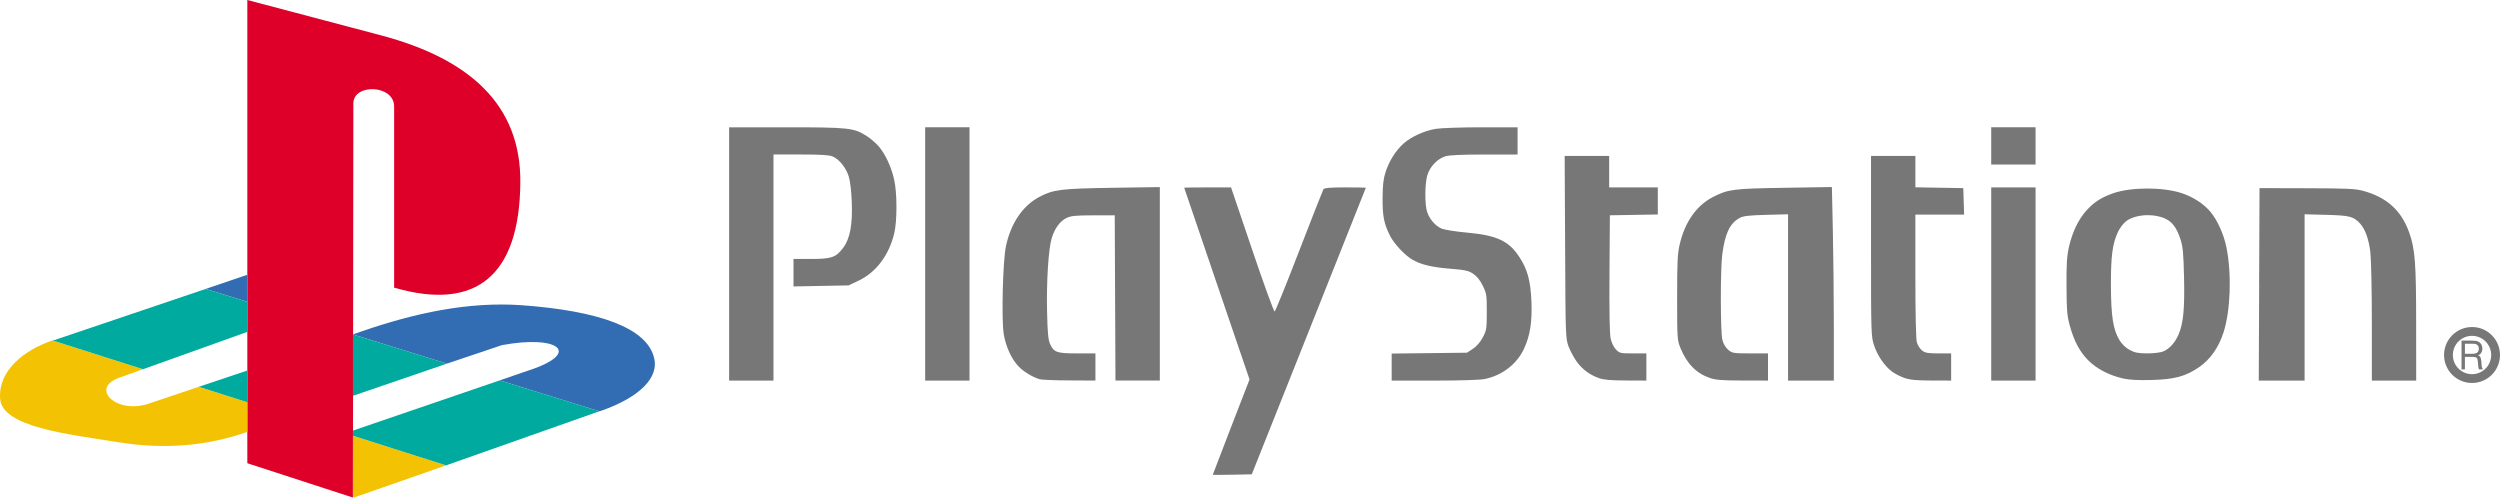
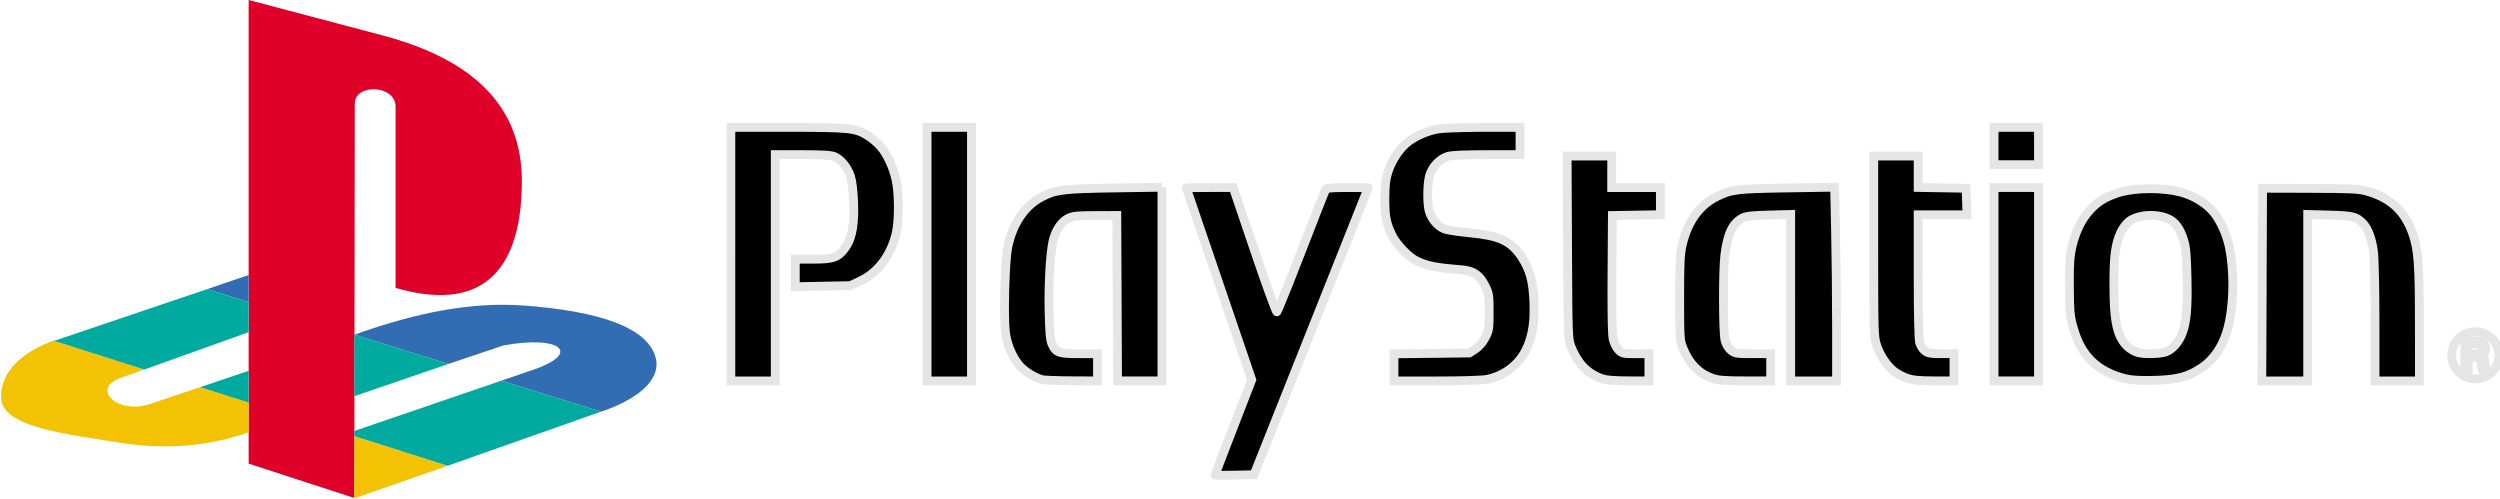
- <svg xmlns="http://www.w3.org/2000/svg" version="1.1" id="svg2" x="0px" y="0px" width="567.927px" height="113.032px" viewBox="0.25 0 567.927 113.032" enable-background="new 0.25 0 567.927 113.032" xml:space="preserve">
+ <svg xmlns="http://www.w3.org/2000/svg" version="1.1" id="svg2" x="0px" y="0px" width="567.429px" height="113.032px" viewBox="0 0 567.429 113.032" enable-background="new 0 0 567.429 113.032" xml:space="preserve">
  <g>
-     <path id="path2998_1_" fill="#777777" d="M165.884,28.918v28.77v28.77h5.039h5.039V60.776V35.095h6.186   c4.461,0,6.475,0.12,7.233,0.438c1.496,0.625,3.036,2.529,3.667,4.521c0.331,1.047,0.604,3.313,0.701,5.831   c0.2,5.154-0.398,8.356-1.971,10.433c-1.641,2.168-2.645,2.51-7.284,2.51h-3.982v3.119v3.127l6.257-0.121l6.258-0.121l2.214-1.047   c4.045-1.908,6.982-5.811,8.167-10.84c0.662-2.808,0.652-9.086-0.021-12.099c-0.646-2.896-1.991-5.813-3.504-7.579   c-0.633-0.738-1.857-1.797-2.712-2.347c-2.933-1.882-4.062-2.001-18.356-2.001H165.884z M210.419,28.918v28.77v28.77h5.038h5.039   v-28.77v-28.77h-5.039H210.419z M336.791,28.918c-4.514,0.001-9.158,0.16-10.32,0.346c-2.623,0.418-5.682,1.805-7.416,3.372   c-1.748,1.579-3.234,3.949-4.043,6.44c-0.502,1.548-0.66,2.959-0.68,5.933c-0.029,4.103,0.316,5.851,1.727,8.614   c0.916,1.798,3.361,4.393,5.039,5.363c1.949,1.13,4.441,1.728,8.729,2.072c3.26,0.265,4.02,0.426,5.08,1.129   c0.834,0.551,1.563,1.453,2.184,2.711c0.869,1.771,0.918,2.142,0.914,5.953c-0.004,3.801-0.057,4.176-0.896,5.771   c-0.566,1.084-1.385,2.032-2.242,2.603l-1.354,0.896l-8.563,0.103l-8.555,0.092v3.077v3.068h9.73c5.92,0,10.412-0.146,11.459-0.367   c3.984-0.838,7.299-3.42,8.908-6.938c1.355-2.963,1.834-6.008,1.656-10.575c-0.188-4.816-0.9-7.44-2.824-10.32   c-2.391-3.575-5.064-4.801-11.855-5.423c-2.512-0.23-5.086-0.635-5.719-0.904c-1.398-0.592-2.705-2.082-3.281-3.738   c-0.566-1.633-0.561-6.361,0.021-8.359c0.57-1.973,2.305-3.79,4.135-4.338c0.883-0.266,3.852-0.396,8.848-0.396H345v-3.09v-3.09   h-8.209V28.918z M452.597,28.918v4.227v4.226h5.039h5.039v-4.226v-4.227h-5.039H452.597L452.597,28.918z M355.695,35.42   l0.104,20.723c0.09,20.398,0.105,20.754,0.803,22.604c0.393,1.033,1.229,2.58,1.857,3.443c1.293,1.76,2.973,2.994,5.1,3.738   c1.023,0.359,2.764,0.498,6.064,0.51l4.633,0.02V83.37v-3.088h-3.027c-2.881,0-3.068-0.039-3.891-0.895   c-0.508-0.529-1.006-1.563-1.207-2.52c-0.221-1.033-0.313-6.406-0.256-14.791l0.092-13.166l5.445-0.092l5.445-0.092v-3.076v-3.08   h-5.527h-5.525v-3.576V35.42h-5.049H355.695L355.695,35.42z M425.291,35.42v20.469c0,19.797,0.023,20.54,0.672,22.512   c0.771,2.348,2.338,4.672,4.043,5.973c0.65,0.498,1.939,1.166,2.863,1.482c1.289,0.445,2.73,0.582,6.156,0.59l4.469,0.01v-3.088   V80.28h-2.885c-2.41,0-3.02-0.104-3.727-0.662c-0.467-0.365-0.996-1.205-1.18-1.867c-0.205-0.74-0.336-6.584-0.336-15.105V48.748   h5.537h5.535l-0.094-3.007l-0.092-3.008l-5.445-0.09l-5.439-0.093v-3.565V35.42h-5.039H425.291L425.291,35.42z M416.402,42.489   l-10.758,0.174c-11.568,0.178-12.766,0.32-16.162,2.042c-3.799,1.925-6.447,5.663-7.648,10.788   c-0.502,2.138-0.59,3.979-0.59,12.109c0,9.23,0.027,9.661,0.742,11.428c1.441,3.561,3.586,5.76,6.674,6.826   c1.361,0.471,2.781,0.58,7.457,0.588l5.771,0.012v-3.09v-3.088h-4.043c-3.828,0-4.088-0.047-4.998-0.813   c-0.602-0.506-1.092-1.35-1.32-2.256c-0.453-1.793-0.475-15.938-0.031-19.361c0.631-4.865,1.727-7.146,4.014-8.371   c0.787-0.42,2.146-0.57,5.977-0.67l4.957-0.132v18.896v18.885h5.199h5.201V74.315c0-6.674-0.104-16.566-0.225-21.982   L416.402,42.489z M263.73,42.5l-10.808,0.162c-11.746,0.181-13.433,0.396-16.64,2.113c-3.725,1.994-6.385,5.936-7.508,11.123   c-0.713,3.295-1.047,16.791-0.498,20.054c0.48,2.846,1.811,5.713,3.404,7.334c1.172,1.192,3.117,2.368,4.743,2.864   c0.447,0.138,3.481,0.259,6.745,0.272l5.932,0.031v-3.088V80.28h-4.154c-4.687,0-5.303-0.221-6.187-2.234   c-0.395-0.896-0.549-2.662-0.65-7.416c-0.146-6.756,0.324-14.085,1.056-16.52c0.657-2.185,1.881-3.863,3.321-4.57   c1.052-0.516,2.019-0.613,6.125-0.62l4.875-0.011l0.082,18.773l0.082,18.771h5.039h5.039v-21.98L263.73,42.5L263.73,42.5z    M274.58,42.571c-2.928,0-5.319,0.037-5.313,0.082c0.004,0.045,3.346,9.857,7.426,21.811l7.416,21.738l-4.176,10.771   c-2.295,5.927-4.175,10.817-4.175,10.868s1.993,0.051,4.429,0l4.43-0.092l12.951-32.508c7.127-17.879,12.963-32.542,12.963-32.588   c0.002-0.045-2.102-0.082-4.684-0.082c-3.404,0-4.766,0.113-4.947,0.408c-0.137,0.223-2.627,6.543-5.525,14.049   c-2.896,7.504-5.396,13.688-5.564,13.744c-0.17,0.057-2.473-6.266-5.107-14.049l-4.796-14.152H274.58z M452.597,42.571v21.942   v21.942h5.039h5.039V64.513V42.571h-5.039H452.597z M513.548,42.733l-0.094,21.861h0.012l-0.092,21.861h5.211h5.201V67.571V48.676   l4.957,0.133c5.262,0.137,6.141,0.356,7.619,1.939c1.156,1.24,1.984,3.499,2.354,6.439c0.191,1.539,0.348,8.603,0.348,16.011   v13.258h5.037h5.037l-0.01-12.922c-0.002-13.705-0.242-16.957-1.563-20.673c-1.797-5.053-5.104-8.049-10.482-9.508   c-1.779-0.483-3.68-0.567-12.811-0.59L513.548,42.733L513.548,42.733z M488.07,42.825c-2.842,0-5.674,0.357-7.709,1.057   c-2.709,0.932-4.41,2.023-6.117,3.921c-1.852,2.06-3.193,4.849-3.98,8.259c-0.479,2.09-0.596,3.845-0.564,8.938   c0.023,5.358,0.133,6.729,0.711,8.849c0.979,3.596,2.26,6.017,4.205,7.985c1.916,1.938,4.748,3.422,7.936,4.146   c1.434,0.324,3.422,0.427,6.461,0.345c5.238-0.14,7.73-0.814,10.787-2.904c2.563-1.752,4.5-4.517,5.598-7.996   c1.57-4.967,1.846-13.155,0.641-19.198c-0.586-2.936-2.01-6.119-3.598-8.056c-1.492-1.821-3.936-3.418-6.551-4.287   C493.773,43.182,490.912,42.825,488.07,42.825L488.07,42.825z M488.193,48.879c1.475,0,2.953,0.285,4.113,0.873   c1.514,0.768,2.465,2.104,3.291,4.632c0.541,1.653,0.676,3.158,0.803,8.625c0.166,7.142-0.162,10.507-1.27,13.043   c-0.781,1.793-2.045,3.187-3.434,3.779c-0.596,0.254-2.156,0.446-3.605,0.446c-2.055,0-2.844-0.146-3.992-0.75   c-0.902-0.478-1.773-1.295-2.336-2.204c-1.469-2.371-1.953-5.48-1.973-12.484c-0.016-6.668,0.328-9.347,1.557-12.06   c0.416-0.92,1.256-2.043,1.879-2.52C484.41,49.356,486.296,48.879,488.193,48.879L488.193,48.879z" />
+     <path id="path2998_1_" d="M165.884,28.918v28.77v28.77h5.039h5.039V60.776V35.095h6.186c4.461,0,6.475,0.12,7.233,0.437   c1.496,0.625,3.036,2.529,3.667,4.521c0.331,1.047,0.604,3.313,0.701,5.831c0.2,5.154-0.398,8.356-1.971,10.433   c-1.641,2.168-2.645,2.51-7.284,2.51h-3.982v3.119v3.127l6.257-0.121l6.258-0.121l2.214-1.047c4.045-1.908,6.982-5.811,8.167-10.84   c0.662-2.808,0.652-9.086-0.021-12.099c-0.646-2.896-1.991-5.813-3.504-7.579c-0.633-0.738-1.857-1.797-2.712-2.347   c-2.933-1.882-4.062-2.001-18.356-2.001H165.884z M210.419,28.918v28.77v28.77h5.038h5.039v-28.77v-28.77h-5.039H210.419z    M336.791,28.918c-4.514,0.001-9.158,0.16-10.32,0.346c-2.623,0.418-5.682,1.805-7.416,3.372c-1.748,1.579-3.236,3.949-4.043,6.44   c-0.502,1.548-0.66,2.959-0.68,5.933c-0.029,4.103,0.316,5.851,1.727,8.614c0.916,1.798,3.361,4.393,5.039,5.363   c1.949,1.13,4.441,1.728,8.727,2.072c3.26,0.264,4.02,0.426,5.08,1.129c0.834,0.551,1.564,1.453,2.184,2.711   c0.869,1.771,0.918,2.142,0.914,5.953c-0.004,3.801-0.057,4.176-0.896,5.771c-0.566,1.084-1.385,2.032-2.242,2.602l-1.354,0.895   l-8.563,0.103l-8.553,0.092v3.077v3.068h9.73c5.92,0,10.412-0.146,11.459-0.367c3.984-0.838,7.299-3.42,8.908-6.938   c1.355-2.963,1.834-6.008,1.656-10.576c-0.188-4.816-0.9-7.44-2.824-10.32c-2.391-3.575-5.064-4.801-11.855-5.423   c-2.512-0.23-5.086-0.635-5.719-0.904c-1.398-0.592-2.705-2.082-3.281-3.738c-0.568-1.633-0.561-6.361,0.021-8.359   c0.57-1.973,2.305-3.79,4.135-4.338c0.883-0.266,3.852-0.396,8.848-0.396H345v-3.09V28.92h-8.209V28.918z M452.597,28.918v4.227   v4.226h5.039h5.039v-4.226v-4.227h-5.039H452.597L452.597,28.918z M355.695,35.42l0.104,20.723   c0.09,20.398,0.105,20.754,0.803,22.604c0.391,1.033,1.227,2.58,1.857,3.443c1.293,1.76,2.973,2.994,5.1,3.738   c1.023,0.359,2.762,0.498,6.064,0.51l4.633,0.02V83.37v-3.088h-3.027c-2.881,0-3.07-0.039-3.891-0.895   c-0.508-0.529-1.006-1.563-1.207-2.52c-0.221-1.033-0.313-6.406-0.256-14.791l0.092-13.165l5.445-0.092l5.445-0.092v-3.076v-3.08   h-5.527h-5.525v-3.576V35.42h-5.049H355.695L355.695,35.42z M425.291,35.42v20.469c0,19.797,0.023,20.54,0.672,22.512   c0.771,2.348,2.338,4.672,4.043,5.973c0.65,0.498,1.939,1.166,2.863,1.482c1.289,0.445,2.73,0.582,6.156,0.59l4.469,0.01v-3.088   V80.28h-2.885c-2.41,0-3.02-0.104-3.727-0.662c-0.467-0.365-0.996-1.205-1.18-1.867c-0.205-0.74-0.336-6.584-0.336-15.106V48.748   h5.537h5.537l-0.094-3.007l-0.092-3.008l-5.445-0.09l-5.441-0.093v-3.565V35.42h-5.039H425.291L425.291,35.42z M416.402,42.489   l-10.758,0.174c-11.568,0.178-12.766,0.32-16.162,2.042c-3.799,1.925-6.447,5.663-7.648,10.788   c-0.502,2.138-0.59,3.979-0.59,12.109c0,9.23,0.027,9.661,0.742,11.428c1.441,3.561,3.586,5.76,6.674,6.826   c1.361,0.471,2.781,0.58,7.457,0.588l5.771,0.012v-3.09v-3.088h-4.043c-3.828,0-4.088-0.047-4.998-0.813   c-0.602-0.506-1.092-1.35-1.32-2.256c-0.453-1.793-0.475-15.937-0.031-19.361c0.631-4.865,1.727-7.146,4.014-8.371   c0.787-0.42,2.146-0.57,5.975-0.67l4.957-0.132v18.896v18.885h5.201h5.201V74.315c0-6.674-0.104-16.566-0.225-21.982   L416.402,42.489z M263.73,42.5l-10.808,0.162c-11.746,0.181-13.433,0.396-16.64,2.113c-3.725,1.994-6.385,5.936-7.508,11.123   c-0.713,3.295-1.047,16.791-0.498,20.054c0.48,2.846,1.811,5.713,3.404,7.334c1.172,1.192,3.117,2.368,4.743,2.864   c0.447,0.138,3.481,0.259,6.745,0.272l5.932,0.031v-3.088V80.28h-4.154c-4.686,0-5.303-0.221-6.186-2.234   c-0.395-0.897-0.549-2.662-0.65-7.416c-0.146-6.756,0.324-14.086,1.056-16.52c0.657-2.185,1.881-3.863,3.321-4.57   c1.052-0.516,2.019-0.613,6.125-0.62l4.875-0.011l0.082,18.773l0.082,18.771h5.039h5.039v-21.98L263.73,42.5L263.73,42.5z    M274.58,42.571c-2.928,0-5.319,0.037-5.313,0.082c0.004,0.045,3.346,9.857,7.426,21.811l7.416,21.738l-4.176,10.77   c-2.295,5.927-4.175,10.818-4.175,10.869c0,0.05,1.993,0.05,4.429,0l4.43-0.092l12.951-32.508   c7.127-17.879,12.963-32.542,12.963-32.588c0.002-0.045-2.102-0.082-4.684-0.082c-3.404,0-4.766,0.113-4.947,0.408   c-0.137,0.223-2.627,6.543-5.525,14.049c-2.897,7.504-5.397,13.688-5.565,13.744c-0.17,0.057-2.472-6.266-5.108-14.049   l-4.796-14.152H274.58z M452.597,42.571v21.942v21.942h5.039h5.039V64.513V42.571h-5.039H452.597z M513.548,42.733l-0.094,21.861   h0.012l-0.092,21.861h5.211h5.201V67.571V48.676l4.957,0.133c5.262,0.137,6.141,0.356,7.619,1.939   c1.158,1.24,1.986,3.499,2.355,6.439c0.191,1.539,0.348,8.603,0.348,16.01v13.259h5.037h5.037l-0.01-12.922   c-0.002-13.705-0.242-16.957-1.563-20.673c-1.797-5.053-5.104-8.049-10.482-9.508c-1.779-0.483-3.68-0.567-12.811-0.59   L513.548,42.733L513.548,42.733z M488.07,42.825c-2.842,0-5.674,0.357-7.709,1.057c-2.709,0.932-4.41,2.023-6.117,3.921   c-1.852,2.06-3.193,4.849-3.98,8.259c-0.48,2.09-0.596,3.845-0.566,8.938c0.025,5.359,0.133,6.729,0.711,8.849   c0.979,3.596,2.26,6.017,4.205,7.985c1.916,1.938,4.748,3.422,7.936,4.146c1.434,0.324,3.422,0.427,6.461,0.345   c5.238-0.14,7.73-0.814,10.787-2.904c2.563-1.752,4.5-4.517,5.598-7.996c1.57-4.967,1.846-13.156,0.641-19.199   c-0.586-2.936-2.01-6.119-3.598-8.056c-1.492-1.821-3.936-3.418-6.551-4.287C493.773,43.182,490.912,42.825,488.07,42.825   L488.07,42.825z M488.193,48.879c1.475,0,2.953,0.285,4.113,0.873c1.514,0.768,2.465,2.104,3.291,4.632   c0.541,1.653,0.676,3.158,0.803,8.625c0.166,7.141-0.162,10.506-1.27,13.043c-0.781,1.793-2.045,3.186-3.434,3.779   c-0.594,0.254-2.156,0.446-3.605,0.446c-2.055,0-2.844-0.146-3.992-0.75c-0.902-0.478-1.773-1.295-2.336-2.205   c-1.469-2.37-1.953-5.479-1.973-12.483c-0.016-6.668,0.328-9.348,1.557-12.06c0.416-0.92,1.256-2.043,1.879-2.52   C484.41,49.356,486.296,48.879,488.193,48.879L488.193,48.879z" />
+     <path fill="#E5E5E5" d="M275.653,108.839c-0.027-0.013-0.044-0.013-0.063-0.013l0,0c-0.047,0-0.119,0.003-0.438-0.19l0,0   c-0.115-0.083-0.386-0.333-0.395-0.796l0,0c0.019-0.298,0.036-0.231,0.042-0.285l0,0c0.006-0.025,0.01-0.038,0.015-0.049l0,0   c0.006-0.025,0.015-0.046,0.023-0.069l0,0c0.017-0.047,0.038-0.108,0.068-0.185l0,0c0.057-0.155,0.14-0.374,0.246-0.654l0,0   c0.212-0.561,0.52-1.362,0.9-2.348l0,0c0.756-1.972,1.8-4.678,2.949-7.642l0,0l4.043-10.431l-7.298-21.392   c-3.998-11.717-7.258-21.279-7.436-21.841l0,0c0-0.001-0.001-0.002-0.001-0.004l0,0c-0.1-0.251-0.02-0.687,0.161-0.899l0,0   c0.06-0.08,0.124-0.136,0.178-0.176l0,0c0.068-0.056,0.128-0.09,0.18-0.114l0,0c0.076-0.039,0.121-0.049,0.159-0.063l0,0   c0.089-0.026,0.123-0.03,0.159-0.036l0,0c0.063-0.009,0.106-0.011,0.155-0.015l0,0c0.096-0.008,0.206-0.013,0.348-0.017l0,0   c0.282-0.01,0.677-0.019,1.163-0.027l0,0c0.97-0.015,2.301-0.023,3.768-0.023l0,0v1v1c-1.539-0.002-2.976,0.011-3.939,0.027l0,0   c0.05,0.148,0.104,0.308,0.161,0.48l0,0c0.378,1.112,0.923,2.717,1.597,4.691l0,0c1.346,3.952,3.203,9.395,5.243,15.37l0,0   l7.533,22.082l-4.308,11.109c-1.574,4.065-2.979,7.717-3.678,9.546l0,0c0.781-0.002,1.832-0.014,2.979-0.036l0,0l3.768-0.078   l12.704-31.894c5.879-14.741,10.888-27.327,12.45-31.276l0,0c-0.837-0.014-1.983-0.022-3.24-0.022l0,0   c-2.263-0.007-3.658,0.066-4.186,0.157l0,0c-0.082,0.202-0.2,0.493-0.348,0.857l0,0c-0.298,0.737-0.712,1.781-1.21,3.052l0,0   c-1.002,2.543-2.348,5.999-3.798,9.749l0,0c-2.107,5.46-4.003,10.215-4.956,12.454l0,0c-0.345,0.783-0.478,1.138-0.707,1.49l0,0   c-0.085,0.062-0.018,0.161-0.516,0.389l0,0l-0.151,0.051h-0.167h-0.005c-0.704-0.087-0.696-0.334-0.798-0.385l0,0   c-0.068-0.085-0.098-0.136-0.127-0.187l0,0c-0.058-0.1-0.098-0.188-0.149-0.299l0,0c-0.1-0.215-0.218-0.501-0.364-0.866l0,0   c-0.289-0.729-0.676-1.765-1.141-3.042l0,0c-0.93-2.554-2.16-6.068-3.472-9.949l0,0l-4.566-13.472h-4.608v-1v-1h6.042l5.026,14.831   c1.229,3.627,2.386,6.94,3.284,9.429l0,0c0.335,0.933,0.645,1.769,0.905,2.453l0,0c0.232-0.561,0.503-1.222,0.806-1.967l0,0   c1.004-2.483,2.352-5.903,3.799-9.65l0,0c2.539-6.574,4.76-12.224,5.377-13.712l0,0c0.106-0.244,0.11-0.285,0.231-0.501l0,0   c0.365-0.51,0.689-0.535,0.977-0.633l0,0c0.302-0.074,0.63-0.119,1.057-0.155l0,0c0.845-0.068,2.051-0.096,3.766-0.096l0,0   c2.427,0.004,4.281,0.021,4.782,0.081l0,0c0.007,0.003,0.013,0.005,0.018,0.006l0,0c0.013,0.001,0.025,0.003,0.037,0.004l0,0   c0.001,0,0.002,0,0.003,0l0,0c0.029-0.001,0.07-0.003,0.208,0.061l0,0c0.028,0.012,0.055,0.024,0.081,0.035l0,0   c0.008,0.005,0.016,0.011,0.023,0.016l0,0c0.028,0.015,0.06,0.031,0.093,0.049l0,0c0.023,0.017,0.058,0.042,0.097,0.076l0,0   c0.081,0.062,0.16,0.146,0.224,0.285l0,0c0.058,0.113,0.103,0.256,0.113,0.437l0,0c0.002,0.011,0.003,0.021,0.004,0.032l0,0   c-0.001,0.007-0.001,0.014-0.002,0.021l0,0c0,0.051-0.006,0.111-0.02,0.175l0,0c-0.012,0.094-0.02,0.097-0.024,0.098l0,0   c-0.002,0.007-0.005,0.015-0.007,0.022l0,0c0,0,0,0.001,0,0.002l0,0c-0.005,0.017-0.009,0.025-0.011,0.034l0,0   c-0.007,0.017-0.013,0.032-0.02,0.049l0,0c-0.013,0.034-0.029,0.079-0.053,0.138l0,0c-0.045,0.117-0.112,0.287-0.199,0.507l0,0   c-0.172,0.442-0.429,1.087-0.758,1.919l0,0c-0.66,1.66-1.611,4.057-2.787,7.009l0,0c-2.35,5.907-5.592,14.043-9.153,22.982l0,0   L285.3,108.734l-5.094,0.105c-1.225,0.023-2.335,0.036-3.148,0.036l0,0C276.345,108.872,275.954,108.875,275.653,108.839   L275.653,108.839z M288.996,70.199C288.996,70.2,288.996,70.2,288.996,70.199L288.996,70.199z M310.377,43.641   c0.093,0.016,0.278,0.029,0.486-0.047l0,0c-0.105,0.038-0.219,0.057-0.334,0.057l0,0c-0.064,0-0.129-0.006-0.192-0.019l0,0   C310.35,43.635,310.364,43.638,310.377,43.641L310.377,43.641z M369.619,87.437c-3.335-0.02-5.111-0.13-6.392-0.566l0,0   c-2.299-0.799-4.173-2.174-5.576-4.091l0,0c-0.709-0.979-1.543-2.525-1.986-3.681l0,0c-0.38-0.977-0.604-1.807-0.692-4.663l0,0   c-0.104-2.904-0.13-8.088-0.174-18.289l0,0l-0.104-20.723l-0.004-1.004h6.064h6.048v4.577v2.577h4.527h6.524v4.078v4.061   l-6.427,0.108l-4.469,0.075l-0.085,12.19c-0.015,1.612-0.019,3.118-0.017,4.504l0,0c-0.011,5.731,0.114,9.521,0.251,10.072l0,0   c0.148,0.774,0.639,1.733,0.95,2.033l0,0c0.429,0.425,0.396,0.403,0.676,0.486l0,0c0.306,0.078,1.061,0.105,2.494,0.102l0,0h4.026   v4.088v4.091L369.619,87.437L369.619,87.437z M356.797,56.139c0.045,10.197,0.072,15.389,0.175,18.225l0,0   c0.112,2.883,0.246,3.156,0.563,4.028l0,0c0.339,0.911,1.176,2.458,1.729,3.205l0,0c1.183,1.604,2.668,2.698,4.625,3.386l0,0   c0.765,0.282,2.465,0.45,5.735,0.455l0,0l3.63,0.015V83.37v-2.091l-2.026,0.003c-1.45-0.005-2.229,0.002-2.942-0.153l0,0   c-0.741-0.15-1.278-0.62-1.671-1.051l0,0c-0.704-0.758-1.21-1.865-1.465-3.001l0,0c-0.221-1.121-0.284-4.646-0.292-10.488l0,0   c-0.003-1.389,0.002-2.899,0.017-4.52l0,0l0.098-14.141l6.421-0.108l4.464-0.076V45.65l-0.002-2.078h-4.525h-6.525v-4.577v-2.577   h-4.05h-4.056L356.797,56.139L356.797,56.139z M355.694,36.419v-1V36.419L355.694,36.419z M439.021,87.444   c-3.435-0.009-5.005-0.137-6.477-0.644l0,0c-1.059-0.369-2.348-1.031-3.147-1.633l0,0c-1.915-1.475-3.541-3.916-4.386-6.454l0,0   c-0.353-1.049-0.55-1.951-0.628-4.854l0,0c-0.089-2.938-0.094-8.071-0.094-17.971l0,0V35.419v-1h6.039h6.039v4.566v2.581   l4.458,0.077l6.397,0.104l0.123,3.963l0.125,4.038h-6.567h-4.538v12.896c0,4.256,0.031,7.842,0.091,10.448l0,0   c0.045,2.554,0.172,4.355,0.208,4.39l0,0c0.087,0.409,0.62,1.216,0.837,1.35l0,0c0.275,0.204,0.358,0.255,0.778,0.342l0,0   c0.417,0.074,1.139,0.106,2.329,0.106l0,0h3.882v4.088v4.089L439.021,87.444L439.021,87.444z M426.29,55.888   c0,9.896,0.006,15.034,0.093,17.911l0,0c0.094,2.907,0.231,3.364,0.529,4.289l0,0c0.698,2.155,2.205,4.362,3.701,5.489l0,0   c0.499,0.394,1.788,1.068,2.582,1.333l0,0c1.102,0.383,2.415,0.527,5.83,0.535l0,0l3.469,0.007v-2.085v-2.089h-1.885   c-1.221-0.002-2.008-0.021-2.677-0.138l0,0c-0.664-0.106-1.239-0.386-1.668-0.736l0,0c-0.72-0.599-1.246-1.474-1.526-2.388l0,0   c-0.168-0.707-0.208-2.197-0.28-4.881l0,0c-0.06-2.63-0.092-6.228-0.092-10.492l0,0V47.748h6.538h4.504l-0.062-1.977l-0.063-2.055   l-4.491-0.074l-6.423-0.11v-4.547v-2.566h-4.04h-4.039V55.888L426.29,55.888z M425.29,36.419v-1V36.419L425.29,36.419z    M396.114,87.444c-4.668-0.011-6.211-0.106-7.782-0.644l0,0c-3.372-1.148-5.777-3.651-7.274-7.396l0,0   c-0.373-0.899-0.621-1.696-0.709-3.227l0,0c-0.1-1.545-0.105-3.959-0.105-8.577l0,0c0-8.115,0.083-10.051,0.617-12.337l0,0   c1.242-5.33,4.059-9.372,8.168-11.452l0,0c1.718-0.879,3.08-1.424,5.345-1.7l0,0c2.266-0.283,5.467-0.359,11.255-0.45l0,0   l10.758-0.174l0.993-0.015l0.237,10.836c0.124,5.429,0.226,15.321,0.226,22.005l0,0v13.139h-6.2h-6.203V67.571v-17.87l-3.929,0.106   c-3.81,0.081-5.124,0.299-5.529,0.552l0,0c-1.868,1.008-2.849,2.8-3.494,7.618l0,0c-0.204,1.53-0.316,5.748-0.314,9.791l0,0   c-0.013,4.25,0.146,8.604,0.323,9.195l0,0c0.176,0.723,0.601,1.414,0.995,1.736l0,0c0.461,0.363,0.423,0.365,0.922,0.472l0,0   c0.509,0.087,1.525,0.108,3.435,0.106l0,0h5.041v4.088v4.091L396.114,87.444L396.114,87.444z M407.44,67.571v17.884h4.201h4.2   v-11.14c0.002-6.665-0.102-16.559-0.223-21.961l0,0l-0.194-8.85l-9.765,0.158c-5.78,0.089-8.962,0.172-11.038,0.435l0,0   c-2.074,0.27-3.01,0.656-4.689,1.499l0,0c-3.485,1.772-5.967,5.205-7.125,10.125l0,0c-0.47,1.989-0.565,3.736-0.565,11.88l0,0   c0,4.612,0.009,7.03,0.103,8.448l0,0c0.104,1.433,0.227,1.736,0.568,2.604l0,0c1.387,3.377,3.27,5.271,6.073,6.257l0,0   c1.152,0.403,2.447,0.527,7.132,0.533l0,0l4.77,0.009v-2.087v-2.089h-3.041c-1.924-0.002-2.951-0.004-3.756-0.132l0,0   c-0.814-0.11-1.438-0.514-1.889-0.917l0,0c-0.807-0.689-1.363-1.685-1.646-2.773l0,0c-0.29-1.255-0.371-5.292-0.384-9.687l0,0   c0.002-4.104,0.1-8.263,0.331-10.051l0,0c0.615-4.909,1.827-7.681,4.534-9.123l0,0c1.167-0.586,2.572-0.668,6.419-0.788l0,0   l5.983-0.159V67.571L407.44,67.571z M415.402,42.511l1-0.021L415.402,42.511L415.402,42.511z M315.393,87.457v-4.067v-4.067   l9.541-0.102l8.269-0.1l1.105-0.732c0.68-0.445,1.42-1.284,1.91-2.233l0,0c0.414-0.794,0.557-1.109,0.66-1.744l0,0   c0.103-0.642,0.121-1.667,0.123-3.528l0,0c-0.006-0.148-0.002-0.275-0.004-0.371l0,0c-0.027-3.577-0.021-3.503-0.809-5.173l0,0   c-0.567-1.15-1.201-1.9-1.839-2.318l0,0c-0.87-0.566-1.301-0.688-4.607-0.966l0,0c-4.335-0.351-6.994-0.959-9.146-2.203l0,0   c-1.935-1.152-4.352-3.721-5.431-5.773l0,0c-1.422-2.745-1.854-4.795-1.838-8.616l0,0c0-0.153,0.002-0.308,0.004-0.461l0,0   c0.016-2.989,0.181-4.56,0.727-6.234l0,0c0.863-2.655,2.422-5.147,4.323-6.873l0,0c1.951-1.743,5.091-3.152,7.931-3.617l0,0   c1.346-0.208,5.914-0.354,10.478-0.359l0,0v1V27.92v-0.002l1-0.002v0.004h8.208L346,32.008v4.088h-8.528   c-4.936-0.013-8.024,0.163-8.561,0.354l0,0c-1.431,0.399-3.017,2.033-3.463,3.662l0,0c-0.246,0.821-0.407,2.509-0.4,4.097l0,0   c-0.011,1.541,0.156,3.095,0.364,3.653l0,0c0.47,1.397,1.665,2.715,2.729,3.146l0,0c0.29,0.155,2.999,0.624,5.419,0.828l0,0   c6.817,0.573,10.076,2.012,12.596,5.865l0,0c2.038,3.022,2.814,5.958,2.991,10.841l0,0c0.021,0.608,0.035,1.199,0.035,1.772l0,0   c0.003,3.723-0.536,6.546-1.78,9.254l0,0c-1.751,3.823-5.334,6.6-9.611,7.5l0,0c-1.314,0.261-5.689,0.38-11.666,0.389l0,0H315.393   L315.393,87.457z M326.626,30.25c-2.407,0.37-5.384,1.734-6.903,3.127l0,0c-1.592,1.433-3.012,3.681-3.761,6.007l0,0   c-0.459,1.42-0.609,2.672-0.633,5.635l0,0c-0.002,0.151-0.002,0.299-0.002,0.442l0,0c0.017,3.744,0.324,5.13,1.621,7.707l0,0   c0.752,1.541,3.227,4.163,4.648,4.952l0,0c1.747,1.013,4.071,1.601,8.307,1.94l0,0c3.211,0.248,4.301,0.452,5.551,1.291l0,0   c1.031,0.684,1.857,1.738,2.53,3.103l0,0c0.896,1.763,1.042,2.639,1.013,6.057l0,0c0,0.121,0,0.219,0.002,0.34l0,0   c-0.002,1.905-0.011,2.969-0.146,3.862l0,0c-0.134,0.904-0.438,1.571-0.862,2.371l0,0c-0.643,1.221-1.541,2.278-2.577,2.972l0,0   l-1.6,1.056l-8.858,0.108l-7.563,0.08v2.089v2.067h8.73c5.862,0.009,10.473-0.165,11.254-0.346l0,0   c3.689-0.775,6.735-3.163,8.204-6.375l0,0c1.108-2.435,1.597-4.877,1.601-8.422l0,0c0-0.54-0.015-1.108-0.034-1.7l0,0   c-0.199-4.755-0.847-7.066-2.657-9.803l0,0c-2.263-3.298-4.35-4.311-11.114-4.982l0,0c-2.604-0.254-5.044-0.596-6.018-0.98l0,0   c-1.734-0.753-3.154-2.414-3.836-4.328l0,0c-0.354-1.055-0.469-2.624-0.478-4.311l0,0c0.006-1.724,0.14-3.46,0.483-4.655l0,0   c0.696-2.322,2.579-4.322,4.806-5.018l0,0c1.231-0.341,4.08-0.424,9.137-0.439l0,0h6.527v-2.089v-2.089h-8.165   C331.672,29.94,327.535,30.099,326.626,30.25L326.626,30.25z M243.164,87.42c-1.643-0.007-3.227-0.038-4.464-0.09l0,0   c-1.287-0.063-2.023-0.082-2.569-0.225l0,0c-1.827-0.569-3.833-1.781-5.164-3.12l0,0c-1.794-1.845-3.154-4.834-3.677-7.869l0,0   c-0.212-1.273-0.287-3.602-0.289-6.353l0,0c0.006-5.234,0.291-11.702,0.794-14.078l0,0c1.166-5.396,3.972-9.626,8.015-11.793l0,0   c1.643-0.89,3.084-1.45,5.461-1.743l0,0c2.384-0.301,5.755-0.397,11.634-0.488l0,0l9.822-0.146v-0.015h0.987h0.013h0.002v1v-1   l0.007,1h0.992v21.972v22.979h-6.039h-6.037l-0.085-19.766l-0.079-17.775l-3.878,0.009c-4.137,0.006-4.897,0.123-5.685,0.518l0,0   c-1.083,0.514-2.212,1.959-2.804,3.961l0,0c-0.58,1.859-1.053,7.824-1.042,13.725l0,0c0,0.83,0.008,1.662,0.028,2.484l0,0   c0.084,4.725,0.299,6.503,0.566,7.036l0,0c0.457,0.979,0.571,1.119,1.089,1.333l0,0c0.569,0.221,1.857,0.313,4.182,0.304l0,0h5.154   v4.086v4.091L243.164,87.42L243.164,87.42z M254.568,67.677l0.077,17.775h4.046h4.037v-20.98V43.514l-9.792,0.148   c-5.865,0.089-9.212,0.191-11.411,0.474l0,0c-2.204,0.286-3.209,0.694-4.772,1.522l0,0c-3.407,1.821-5.922,5.474-7.002,10.452l0,0   c-0.431,1.94-0.756,8.548-0.75,13.655l0,0c-0.002,2.687,0.091,5.041,0.261,6.02l0,0c0.435,2.657,1.738,5.402,3.131,6.801l0,0   c1.011,1.043,2.89,2.181,4.317,2.607l0,0v-0.001c0.023,0.003,0.066,0.009,0.121,0.016l0,0c0.108,0.015,0.263,0.029,0.452,0.044l0,0   c0.378,0.03,0.892,0.058,1.494,0.081l0,0c1.208,0.049,2.772,0.083,4.394,0.091l0,0l4.929,0.025v-2.082v-2.087h-3.154   c-2.362-0.01-3.727-0.029-4.858-0.422l0,0c-1.183-0.399-1.817-1.376-2.244-2.409l0,0c-0.522-1.263-0.616-3.015-0.734-7.797l0,0   c-0.02-0.838-0.028-1.683-0.028-2.528l0,0c0.011-6.056,0.418-11.897,1.125-14.302l0,0c0.722-2.369,2.04-4.279,3.84-5.179l0,0   c1.316-0.637,2.488-0.713,6.561-0.722l0,0l5.874-0.013L254.568,67.677L254.568,67.677z M215.457,87.457h-6.039V57.688V28.917v-1   h6.039h6.039v29.77v29.769H215.457L215.457,87.457z M211.419,57.688v27.769h4.038h4.039V57.688V29.917h-4.039h-4.038V57.688   L211.419,57.688z M210.419,29.917v-1V29.917L210.419,29.917z M170.923,87.457h-6.039V57.688V28.917v-1h13.931   c7.153,0,11.008,0.025,13.547,0.299l0,0c2.526,0.257,3.857,0.883,5.349,1.859l0,0c0.97,0.632,2.195,1.689,2.931,2.539l0,0   c1.662,1.955,3.034,4.967,3.721,8.011l0,0c0.365,1.658,0.533,4.045,0.535,6.423l0,0c-0.004,2.324-0.159,4.587-0.518,6.124l0,0   c-1.238,5.271-4.354,9.458-8.711,11.513l0,0l-2.409,1.138l-6.472,0.126l-7.276,0.142v-4.146v-4.12h4.982   c2.297,0.005,3.632-0.102,4.44-0.388l0,0c0.796-0.283,1.248-0.686,2.046-1.724l0,0c1.174-1.541,1.809-3.991,1.806-8.007l0,0   c0-0.564-0.013-1.161-0.036-1.785l0,0c-0.089-2.454-0.382-4.727-0.656-5.568l0,0c-0.52-1.732-2.01-3.483-3.101-3.899l0,0   c-0.331-0.187-2.439-0.384-6.846-0.361l0,0h-5.186v24.683v26.68H170.923L170.923,87.457z M166.883,57.688v27.769h4.04h4.038v-24.68   V34.095h7.187c4.515,0.023,6.436,0.066,7.618,0.514l0,0c1.904,0.834,3.492,2.891,4.235,5.144l0,0   c0.386,1.252,0.641,3.511,0.747,6.094l0,0c0.025,0.647,0.039,1.268,0.039,1.862l0,0c-0.004,4.192-0.631,7.111-2.212,9.212l0,0   c-0.843,1.129-1.711,1.98-2.989,2.409l0,0c-1.263,0.427-2.751,0.492-5.092,0.497l0,0h-2.982v2.12v2.105l5.239-0.1l6.043-0.118   l2.021-0.956c3.731-1.759,6.489-5.376,7.621-10.163l0,0c0.295-1.24,0.467-3.449,0.465-5.666l0,0c0-2.269-0.176-4.6-0.488-5.988l0,0   c-0.605-2.747-1.925-5.568-3.288-7.145l0,0c-0.529-0.628-1.753-1.689-2.492-2.157l0,0c-1.441-0.904-2.14-1.28-4.485-1.554l0,0   c-2.335-0.254-6.19-0.291-13.331-0.289l0,0h-11.932V57.688L166.883,57.688z M165.884,29.917v-1V29.917L165.884,29.917z    M544.103,87.454h-6.039V73.196c0.005-7.367-0.161-14.506-0.339-15.886l0,0c-0.344-2.821-1.172-4.918-2.094-5.879l0,0   c-0.713-0.741-1.027-0.985-1.908-1.225l0,0c-0.887-0.231-2.39-0.333-5.007-0.397l0,0l-3.929-0.106v17.868v19.883h-6.203h-6.217   l0.093-21.861h-0.013l0.101-22.865l0.004-0.998l11.724,0.032c9.123,0.028,11.08,0.094,13.071,0.626l0,0   c5.616,1.49,9.306,4.82,11.161,10.138l0,0c1.39,3.92,1.619,7.323,1.621,21.006l0,0l0.011,13.922H544.103L544.103,87.454z    M528.769,47.81c2.646,0.072,4.212,0.148,5.447,0.456l0,0c1.246,0.299,2.109,0.955,2.876,1.8l0,0   c1.395,1.516,2.223,3.938,2.617,6.996l0,0c0.206,1.698,0.353,8.688,0.354,16.134l0,0v12.259h4.039h4.035l-0.011-11.921   c0-13.728-0.252-16.828-1.502-20.339l0,0c-1.736-4.789-4.662-7.448-9.803-8.877l0,0c-1.568-0.433-3.411-0.537-12.552-0.556l0,0   l-9.728-0.027l-0.087,19.859h0.013l-0.094,21.861h4.209h4.201V67.571V47.648L528.769,47.81L528.769,47.81z M513.545,43.732l0.002-1   L513.545,43.732L513.545,43.732z M457.637,87.454h-6.041V64.512V42.571v-1h6.041h6.038v22.941v22.941H457.637L457.637,87.454z    M453.597,64.512l-0.002,20.942h4.042h4.037V64.512V43.57h-4.037h-4.04V64.512L453.597,64.512z M452.597,43.57v-1V43.57   L452.597,43.57z M482.326,86.953c-3.35-0.762-6.339-2.313-8.425-4.417l0,0c-2.089-2.107-3.458-4.733-4.458-8.425l0,0   c-0.611-2.229-0.726-3.768-0.747-9.1l0,0c-0.006-0.49-0.006-0.947-0.006-1.371l0,0c0-4.076,0.14-5.818,0.598-7.803l0,0   c0.815-3.534,2.219-6.487,4.212-8.703l0,0c1.794-2.01,3.726-3.243,6.535-4.199l0,0c2.201-0.753,5.105-1.108,8.035-1.112l0,0v1.002   v1c-2.756-0.004-5.515,0.354-7.385,1.002l0,0c-2.607,0.908-4.078,1.857-5.7,3.645l0,0c-1.71,1.902-2.99,4.53-3.748,7.813l0,0   c-0.412,1.797-0.546,3.292-0.548,7.355l0,0c0,0.424,0.002,0.872,0.007,1.354l0,0c0.029,5.378,0.131,6.58,0.677,8.592l0,0   c0.955,3.498,2.148,5.715,3.95,7.544l0,0c1.747,1.772,4.419,3.19,7.444,3.874l0,0c1.004,0.228,2.4,0.346,4.402,0.346l0,0   c0.554,0,1.157-0.01,1.813-0.025l0,0c5.192-0.159,7.323-0.755,10.251-2.731l0,0c2.348-1.604,4.162-4.165,5.206-7.472l0,0   c0.868-2.738,1.344-6.654,1.342-10.59l0,0c0-2.828-0.242-5.672-0.728-8.111l0,0c-0.544-2.768-1.944-5.869-3.391-7.618l0,0   c-1.331-1.637-3.646-3.165-6.092-3.972l0,0c-1.957-0.651-4.746-1.008-7.501-1.006l0,0v-1v-1.002   c2.927,0.004,5.86,0.361,8.129,1.108l0,0c2.787,0.932,5.358,2.598,7.01,4.602l0,0c1.729,2.125,3.178,5.392,3.806,8.497l0,0   c0.518,2.604,0.767,5.561,0.767,8.501l0,0c-0.003,4.099-0.476,8.148-1.434,11.192l0,0c-1.152,3.653-3.211,6.623-5.987,8.521l0,0   c-3.187,2.203-6.041,2.957-11.329,3.078l0,0c-0.666,0.015-1.284,0.025-1.861,0.025l0,0   C485.091,87.348,483.567,87.233,482.326,86.953L482.326,86.953z M483.631,80.411c-1.081-0.577-2.051-1.492-2.72-2.563l0,0   c-1.641-2.666-2.1-5.984-2.122-13.004l0,0c0-0.142,0-0.286-0.003-0.431l0,0c-0.002-6.368,0.354-9.204,1.647-12.046l0,0   c0.514-1.095,1.344-2.235,2.185-2.904l0,0c1.462-1.097,3.511-1.575,5.574-1.583l0,0v1v1c-1.73-0.011-3.456,0.465-4.36,1.174l0,0   c-0.407,0.287-1.257,1.393-1.575,2.14l0,0c-1.116,2.458-1.467,4.87-1.471,11.22l0,0c0,0.136,0.002,0.273,0.002,0.423l0,0   c0.017,6.985,0.526,9.885,1.825,11.959l0,0c0.455,0.749,1.228,1.469,1.949,1.847l0,0c1.027,0.521,1.478,0.619,3.527,0.635l0,0   c1.333,0.017,2.946-0.224,3.212-0.365l0,0c1.074-0.448,2.216-1.649,2.91-3.259l0,0c0.839-1.921,1.227-4.485,1.225-9.486l0,0   c0-0.955-0.011-1.997-0.038-3.135l0,0c-0.127-5.48-0.266-6.856-0.754-8.337l0,0c-0.811-2.435-1.583-3.424-2.791-4.05l0,0   c-0.972-0.495-2.315-0.769-3.661-0.764l0,0v-1v-1c1.603,0.002,3.213,0.299,4.565,0.98l0,0c1.817,0.911,2.948,2.594,3.789,5.213l0,0   c0.595,1.826,0.724,3.458,0.852,8.911l0,0c0.025,1.152,0.038,2.21,0.038,3.182l0,0c-0.003,5.08-0.376,7.939-1.391,10.284l0,0   c-0.868,1.975-2.254,3.561-3.957,4.299l0,0c-0.921,0.367-2.433,0.51-3.999,0.526l0,0c-0.081,0.001-0.16,0.001-0.239,0.001l0,0   C485.941,81.276,484.852,81.072,483.631,80.411L483.631,80.411z M457.637,38.37h-6.041v-5.226v-4.227v-1h6.041h6.038v5.226v5.226   H457.637L457.637,38.37z M453.597,33.144v3.226h4.04h4.037v-3.226l-0.002-3.227h-4.035h-4.04V33.144L453.597,33.144z    M452.597,29.917v-1V29.917L452.597,29.917z" />
  </g>
  <g>
-     <path id="path3775_1_" fill="#777777" d="M559.435,83.913h0.77v-2.836h1.756c0.48,0,0.795,0.078,0.939,0.232   c0.139,0.148,0.229,0.492,0.268,1.031l0.068,0.836c0.012,0.16,0.027,0.293,0.055,0.4c0.021,0.113,0.063,0.228,0.117,0.334h0.807   v-0.209c-0.063-0.059-0.105-0.125-0.135-0.205c-0.037-0.096-0.064-0.211-0.072-0.352l-0.07-0.973   c-0.047-0.473-0.107-0.797-0.188-0.973c-0.117-0.264-0.322-0.422-0.611-0.477c0.311-0.07,0.555-0.244,0.742-0.525   c0.189-0.285,0.283-0.633,0.283-1.039c0-0.334-0.068-0.625-0.207-0.871c-0.146-0.273-0.354-0.486-0.617-0.635   c-0.217-0.119-0.477-0.197-0.777-0.234c-0.199-0.021-0.508-0.035-0.914-0.035h-2.209v6.527h-0.004V83.913z M560.207,80.375v-2.289   h1.557c0.307,0,0.523,0.008,0.662,0.021c0.205,0.033,0.369,0.094,0.488,0.176c0.146,0.096,0.256,0.219,0.328,0.367   c0.08,0.158,0.121,0.334,0.121,0.525c0,0.434-0.121,0.738-0.367,0.922c-0.246,0.186-0.648,0.273-1.207,0.273L560.207,80.375   L560.207,80.375z" />
+     <path id="path3775_1_" d="M559.435,83.913h0.77v-2.836h1.756c0.48,0,0.795,0.078,0.939,0.232c0.139,0.148,0.229,0.492,0.268,1.031   l0.068,0.836c0.012,0.16,0.027,0.293,0.055,0.4c0.021,0.114,0.063,0.228,0.117,0.334h0.807v-0.209   c-0.064-0.058-0.107-0.125-0.135-0.205c-0.037-0.095-0.064-0.211-0.072-0.351l-0.07-0.972c-0.047-0.473-0.109-0.797-0.189-0.973   c-0.117-0.264-0.322-0.422-0.611-0.477c0.311-0.07,0.555-0.244,0.742-0.525c0.189-0.285,0.283-0.633,0.283-1.039   c0-0.334-0.068-0.625-0.207-0.871c-0.145-0.274-0.352-0.486-0.617-0.635c-0.217-0.119-0.477-0.197-0.777-0.234   c-0.199-0.022-0.508-0.035-0.914-0.035h-2.209v6.527H559.435z M560.207,80.375v-2.289h1.557c0.305,0,0.523,0.009,0.662,0.022   c0.205,0.033,0.369,0.093,0.488,0.175c0.146,0.096,0.256,0.219,0.328,0.368c0.08,0.158,0.121,0.334,0.121,0.526   c0,0.433-0.121,0.738-0.367,0.921c-0.246,0.185-0.648,0.274-1.207,0.274L560.207,80.375L560.207,80.375z" />
+     <path fill="#E5E5E5" d="M560.436,84.912h-1h-0.002v-1v1v-1h-0.229h-0.768v-7.527h3.209c0.429,0,0.757,0.013,1.035,0.043l0,0   c0.399,0.049,0.785,0.157,1.144,0.354l0,0c0.428,0.234,0.787,0.604,1,1.017l0,0c0.236,0.419,0.338,0.894,0.336,1.361l0,0   c0.002,0.557-0.134,1.12-0.451,1.595l0,0c-0.013,0.021-0.026,0.041-0.041,0.061l0,0c0.164,0.395,0.204,0.75,0.265,1.287l0,0   l0.07,0.963l0.21,0.188v0.449v1.208h-2.417l-0.279-0.543c-0.093-0.183-0.168-0.383-0.197-0.544l0,0   c-0.051-0.211-0.068-0.39-0.081-0.565l0,0l-0.07-0.845c-0.007-0.135-0.021-0.246-0.034-0.332l0,0   c-0.05-0.004-0.108-0.006-0.174-0.006l0,0h-0.757v2.837H560.436L560.436,84.912z M561.206,79.373l0.582-0.001   c0.226,0,0.396-0.019,0.5-0.042l0,0c0.029-0.007,0.05-0.012,0.065-0.016l0,0c0.005-0.03,0.009-0.075,0.009-0.136l0,0   c-0.001-0.032-0.004-0.049-0.009-0.063l0,0c-0.015-0.005-0.035-0.011-0.027-0.011l0,0c-0.08-0.009-0.28-0.02-0.563-0.02l0,0h-0.557   V79.373L561.206,79.373z M559.434,83.912v1V83.912L559.434,83.912z" />
  </g>
-   <path fill="#777777" d="M555.466,80.648c0-3.485,2.807-6.315,6.287-6.354l0,0c0.023-0.002,0.047-0.004,0.07-0.004l0,0  c3.508,0.002,6.354,2.846,6.354,6.358l0,0h-0.002c0,3.511-2.844,6.354-6.354,6.354l0,0  C558.312,87.002,555.466,84.161,555.466,80.648L555.466,80.648z M557.466,80.648c0.004,2.407,1.949,4.353,4.357,4.356l0,0  c2.402-0.006,4.35-1.953,4.354-4.356l0,0c-0.006-2.364-1.885-4.282-4.227-4.354l0,0h-0.129  C559.416,76.297,557.47,78.243,557.466,80.648L557.466,80.648z M561.419,76.206c0.125,0.053,0.219,0.072,0.293,0.08l0,0  c-0.088-0.011-0.172-0.031-0.254-0.063l0,0c-0.061-0.022-0.115-0.052-0.17-0.087l0,0c-0.014-0.008-0.025-0.016-0.039-0.024l0,0  C561.31,76.153,561.369,76.185,561.419,76.206L561.419,76.206z M560.949,75.775c-0.002-0.003-0.002-0.005-0.004-0.008l0,0  C560.947,75.77,560.947,75.772,560.949,75.775L560.949,75.775z M560.937,75.754c-0.002-0.004-0.004-0.008-0.006-0.01l0,0  C560.933,75.749,560.935,75.75,560.937,75.754L560.937,75.754z M560.824,75.288c0-0.113,0.021-0.227,0.059-0.332l0,0  C560.851,75.034,560.822,75.141,560.824,75.288L560.824,75.288z" />
+   <path fill="#E5E5E5" d="M555.467,80.648c0-3.486,2.807-6.316,6.286-6.355l0,0c0.023-0.002,0.047-0.003,0.07-0.003l0,0  c3.508,0.002,6.354,2.846,6.355,6.358l0,0h-0.002c0,3.51-2.844,6.355-6.354,6.355l0,0C558.312,87.003,555.467,84.16,555.467,80.648  L555.467,80.648z M557.467,80.648c0.004,2.407,1.948,4.352,4.356,4.356l0,0c2.403-0.005,4.35-1.953,4.354-4.356l0,0  c-0.005-2.365-1.885-4.283-4.227-4.354l0,0h-0.128C559.416,76.297,557.471,78.242,557.467,80.648L557.467,80.648z M561.419,76.206  c0.126,0.053,0.22,0.072,0.294,0.079l0,0c-0.088-0.01-0.173-0.031-0.255-0.063l0,0c-0.059-0.023-0.115-0.052-0.17-0.086l0,0  c-0.013-0.008-0.025-0.017-0.038-0.025l0,0C561.31,76.153,561.369,76.185,561.419,76.206L561.419,76.206z M560.949,75.775  c-0.002-0.003-0.003-0.005-0.005-0.008l0,0C560.946,75.77,560.947,75.772,560.949,75.775L560.949,75.775z M560.937,75.754  c-0.002-0.004-0.003-0.007-0.005-0.01l0,0C560.934,75.748,560.935,75.75,560.937,75.754L560.937,75.754z M560.824,75.288  c0-0.114,0.021-0.227,0.059-0.333l0,0C560.852,75.033,560.821,75.141,560.824,75.288L560.824,75.288z" />
  <g id="g3" transform="translate(-61.6856, -312.868)">
    <path id="path7" fill="#DE0029" d="M142.207,336.374l-0.099,89.525l-23.986-7.801v-105.23l30.618,8.096   c19.599,5.267,31.592,15.507,31.398,33.45c-0.195,20.873-9.849,29.257-28.667,23.796v-41.154   C151.469,332.08,142.207,331.789,142.207,336.374L142.207,336.374z" />
-     <path id="path9" fill="#F3C202" d="M107.102,400.738l-11.311,3.805c-7.314,2.537-13.554-3.412-6.826-5.854l5.46-1.947   l-20.575-6.537c-6.338,2.148-12.288,6.73-11.896,13.168c0.39,6.533,15.309,8.097,26.815,9.947   c10.726,1.754,20.477,0.779,29.351-2.342v-6.73L107.102,400.738L107.102,400.738z M142.302,425.9l20.965-7.313l-21.16-6.729v13.557   L142.302,425.9L142.302,425.9z" />
-     <path id="path11" fill="#326DB3" d="M198.08,406.299l0.389-0.099c9.167-3.219,13.067-7.707,12.092-11.898   c-1.56-7.021-12.773-10.826-30.033-12.094c-12.384-0.877-24.572,1.854-36.468,5.947l-1.95,0.686l21.355,6.633l12.48-4.197   c13.067-2.436,18.333,1.854,5.755,5.854l-6.242,2.146L198.08,406.299L198.08,406.299z M118.122,375.286l-9.459,3.217l9.459,2.926   V375.286L118.122,375.286z" />
-     <path id="path13" fill="#00AA9E" d="M163.268,418.585l34.812-12.287l-22.624-7.021l-33.348,11.41v1.17L163.268,418.585   L163.268,418.585z M118.122,397.033l-11.019,3.705l11.019,3.512V397.033L118.122,397.033z M142.107,402.788v-13.945l21.355,6.631   L142.107,402.788L142.107,402.788z M94.425,396.742l23.696-8.484v-6.826l-9.459-2.928l-34.324,11.605   c-0.097,0-0.292,0.096-0.487,0.096L94.425,396.742L94.425,396.742z" />
+     <path id="path9" fill="#F3C202" d="M107.102,400.738l-11.311,3.805c-7.314,2.537-13.554-3.412-6.826-5.854l5.46-1.947   l-20.575-6.537c-6.338,2.148-12.288,6.73-11.896,13.168c0.39,6.533,15.309,8.096,26.815,9.947   c10.726,1.754,20.477,0.779,29.351-2.342v-6.73L107.102,400.738L107.102,400.738z M142.302,425.9l20.965-7.313l-21.16-6.729v13.558   L142.302,425.9L142.302,425.9z" />
+     <path id="path11" fill="#326DB3" d="M198.08,406.299l0.389-0.099c9.167-3.218,13.067-7.707,12.092-11.898   c-1.56-7.021-12.773-10.826-30.033-12.094c-12.384-0.877-24.572,1.854-36.468,5.947l-1.95,0.686l21.355,6.633l12.48-4.197   c13.067-2.436,18.333,1.854,5.755,5.854l-6.242,2.146L198.08,406.299L198.08,406.299z M118.122,375.286l-9.459,3.217l9.459,2.926   V375.286L118.122,375.286z" />
+     <path id="path13" fill="#00AA9E" d="M163.268,418.585l34.812-12.286l-22.624-7.022l-33.348,11.41v1.17L163.268,418.585   L163.268,418.585z M118.122,397.033l-11.019,3.705l11.019,3.512V397.033L118.122,397.033z M142.107,402.788v-13.945l21.355,6.631   L142.107,402.788L142.107,402.788z M94.425,396.742l23.696-8.485v-6.826l-9.459-2.927l-34.324,11.605   c-0.097,0-0.292,0.096-0.487,0.096L94.425,396.742L94.425,396.742z" />
  </g>
</svg>
